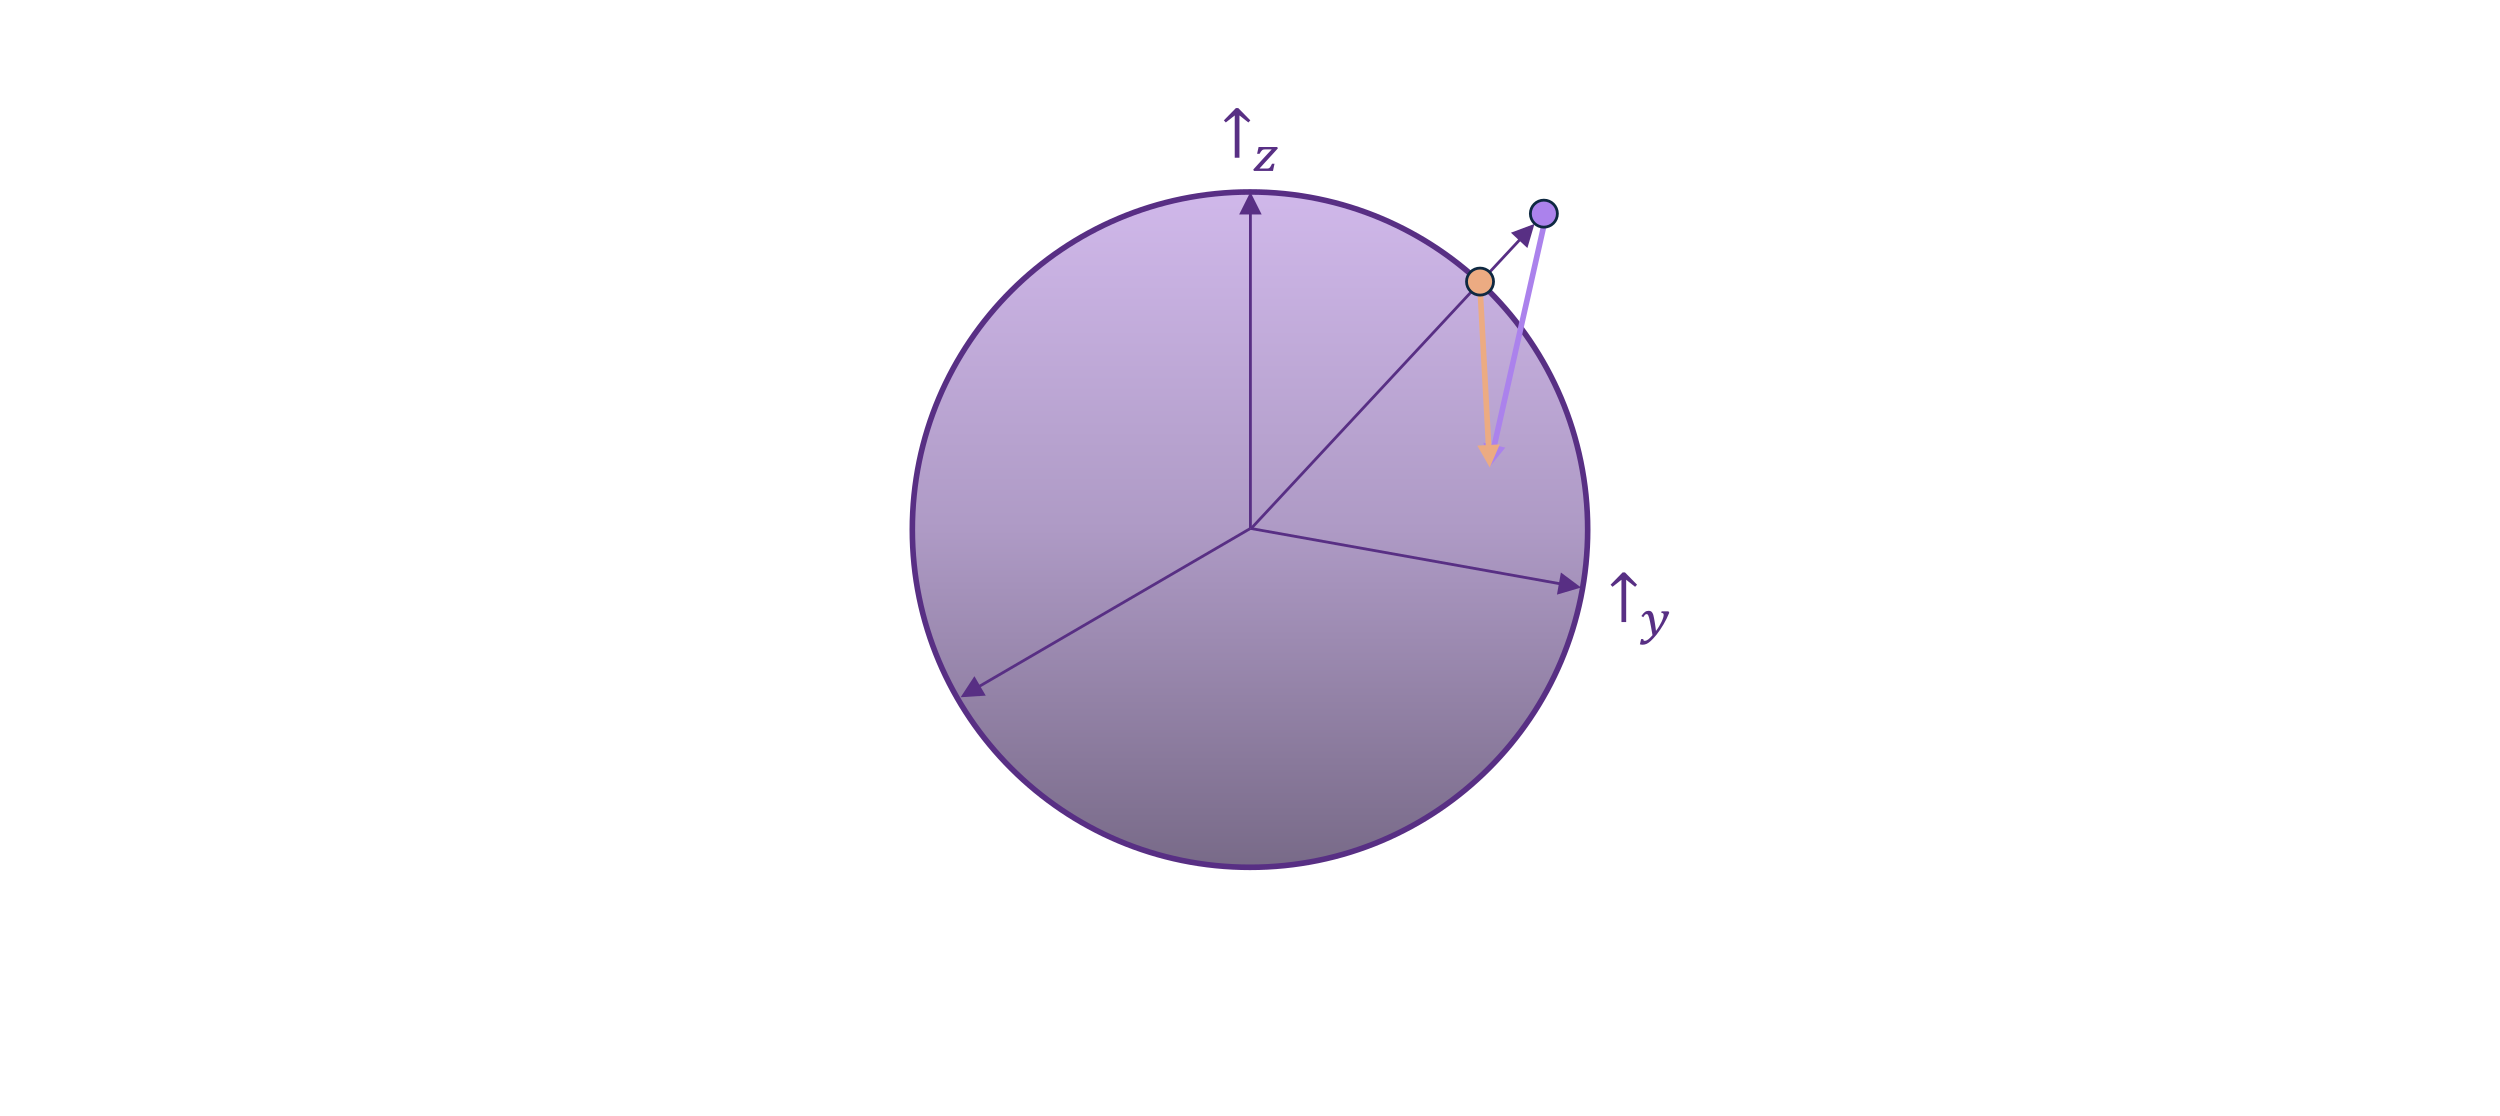
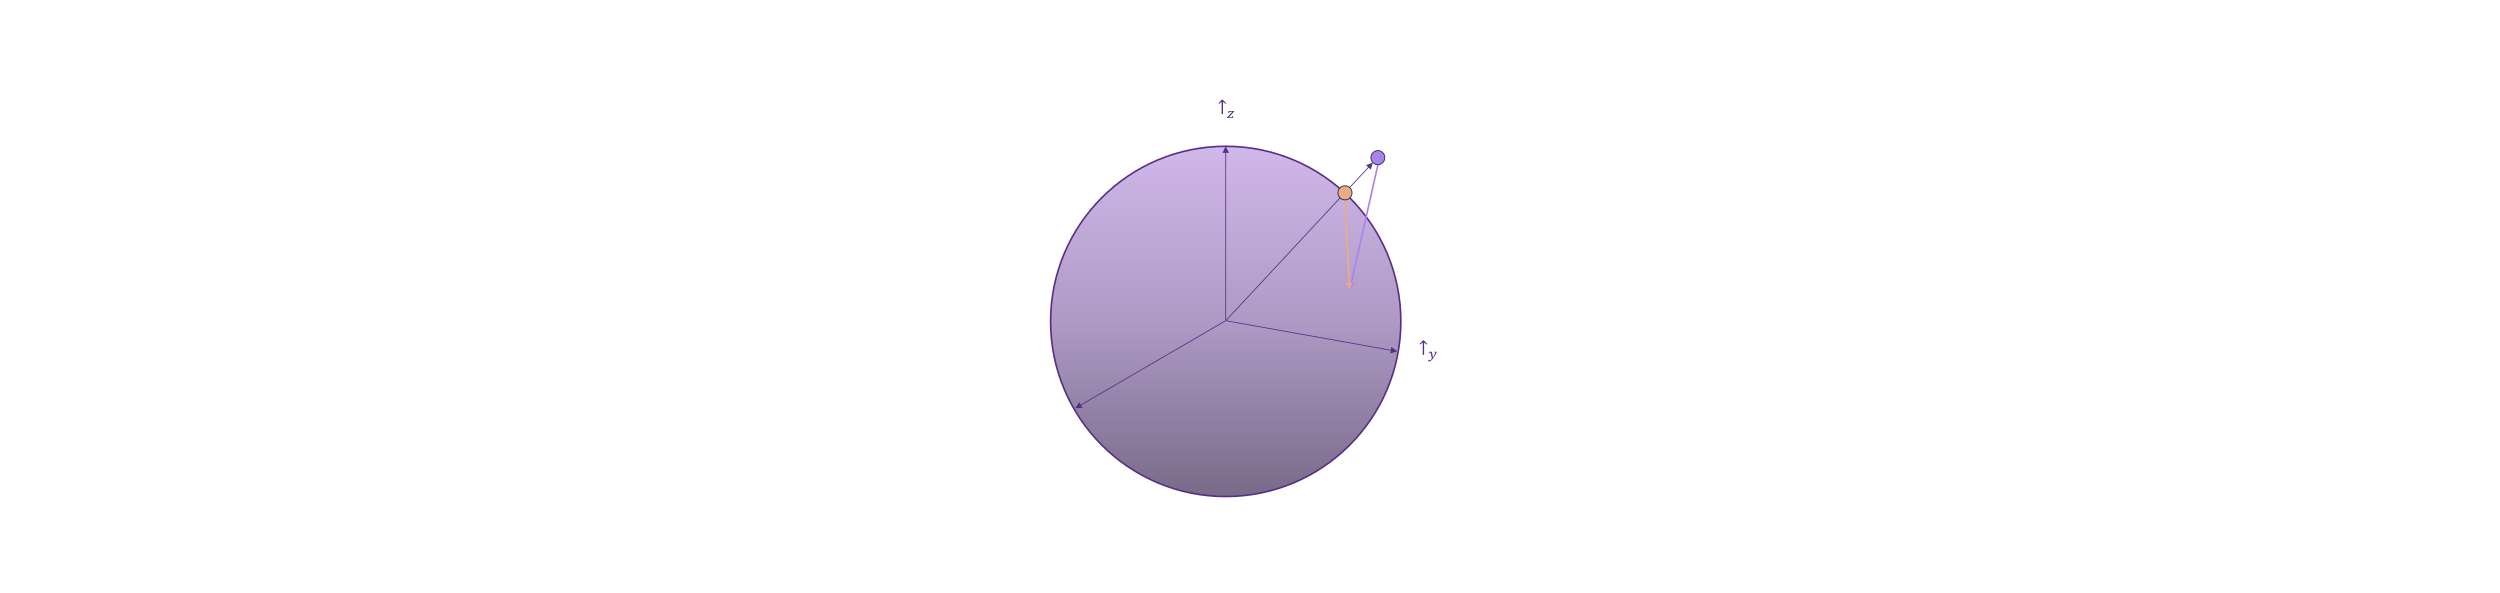
- <svg xmlns="http://www.w3.org/2000/svg" width="3054" height="1363" xml:space="preserve" overflow="hidden">
+ <svg xmlns="http://www.w3.org/2000/svg" width="10450" height="2475" xml:space="preserve" overflow="hidden">
  <defs>
-     <linearGradient x1="2151" y1="1643.5" x2="2151" y2="818.5" gradientUnits="userSpaceOnUse" spreadMethod="reflect" id="fill0">
+     <linearGradient x1="2098.5" y1="2075.5" x2="2098.5" y2="611.5" gradientUnits="userSpaceOnUse" spreadMethod="reflect" id="fill0">
      <stop offset="0" stop-color="#786A88" />
      <stop offset="0.5" stop-color="#AE9AC5" />
      <stop offset="1" stop-color="#D0B8EA" />
    </linearGradient>
  </defs>
-   <g transform="translate(-624 -584)">
-     <path d="M1738.5 1231C1738.5 1003.18 1923.18 818.5 2151 818.5 2378.82 818.5 2563.5 1003.18 2563.5 1231 2563.5 1458.82 2378.82 1643.5 2151 1643.5 1923.18 1643.5 1738.5 1458.82 1738.5 1231Z" stroke="#582F84" stroke-width="6.875" stroke-linejoin="round" stroke-miterlimit="10" fill="url(#fill0)" fill-rule="evenodd" />
-     <path d="M1.258-1.171 331.674 354.057 329.157 356.399-1.258 1.171ZM337.362 342.507 346.024 372.008 317.226 361.237Z" fill="#582F84" transform="matrix(1 -1.22465e-16 -1.22465e-16 -1 2152.5 1229.51)" />
-     <path d="M2151.8 1227.81 2533.19 1295.99 2532.59 1299.37 2151.2 1231.19ZM2530.8 1283.34 2555.45 1301.71 2525.96 1310.41Z" fill="#582F84" />
-     <path d="M0.865-1.485 335.099 193.229 333.369 196.2-0.865 1.485ZM337.195 180.526 354.035 206.25 323.352 204.288Z" fill="#582F84" transform="matrix(-1 0 0 1 2151.54 1229.5)" />
-     <path d="M2153.22 841.417 2153.22 1229.38 2149.78 1229.38 2149.78 841.417ZM2137.75 846 2151.5 818.5 2165.25 846Z" fill="#582F84" />
-     <path d="M3.353-0.756 64.359 269.969 57.652 271.48-3.353 0.756ZM73.412 263.231 66.043 293.081 46.584 269.276Z" fill="#AB82EC" transform="matrix(-1 0 0 1 2509.54 861.5)" />
-     <path d="M2435.93 944.315 2446.06 1132.01 2439.2 1132.38 2429.07 944.685ZM2456.12 1126.88 2443.87 1155.08 2428.66 1128.36Z" fill="#ECAB82" />
-     <path d="M2415.5 928C2415.5 918.887 2422.89 911.5 2432 911.5 2441.11 911.5 2448.5 918.887 2448.5 928 2448.5 937.113 2441.11 944.5 2432 944.5 2422.89 944.5 2415.5 937.113 2415.5 928Z" stroke="#0E2841" stroke-width="3.438" stroke-linejoin="round" stroke-miterlimit="10" fill="#ECAB82" fill-rule="evenodd" />
-     <path d="M2493.5 845C2493.5 835.887 2500.89 828.5 2510 828.5 2519.11 828.5 2526.5 835.887 2526.5 845 2526.5 854.113 2519.11 861.5 2510 861.5 2500.89 861.5 2493.5 854.113 2493.5 845Z" stroke="#0E2841" stroke-width="3.438" stroke-linejoin="round" stroke-miterlimit="10" fill="#AB82EC" fill-rule="evenodd" />
-     <path d="M2606.23 1283.21 2609.03 1283.21 2623.82 1298.29 2621.43 1300.84 2610.53 1292.25 2610.53 1343.88 2604.77 1343.88 2604.77 1292.25 2593.87 1300.84 2591.48 1298.29Z" fill="#582F84" fill-rule="evenodd" />
-     <text fill="#000000" fill-opacity="0" font-family="Arial,Arial_MSFontService,sans-serif" font-size="60.669" x="2591.48" y="1336.3">↑</text>
-     <path d="M2638.04 1330.17C2638.74 1330.17 2639.34 1330.24 2639.85 1330.39 2640.36 1330.53 2640.82 1330.76 2641.23 1331.08 2641.64 1331.39 2642.01 1331.79 2642.33 1332.29 2642.65 1332.79 2642.98 1333.39 2643.31 1334.09 2643.49 1334.52 2643.67 1335.14 2643.87 1335.94 2644.06 1336.74 2644.27 1337.67 2644.48 1338.72 2644.7 1339.78 2644.91 1340.94 2645.13 1342.21 2645.34 1343.48 2645.56 1344.81 2645.77 1346.19 2645.99 1347.58 2646.19 1349 2646.39 1350.46 2646.58 1351.91 2646.77 1353.34 2646.94 1354.75 2648.41 1352.83 2649.73 1350.89 2650.9 1348.93 2652.07 1346.97 2653.06 1345.11 2653.87 1343.37 2654.68 1341.62 2655.3 1340.03 2655.73 1338.59 2656.16 1337.15 2656.37 1336.01 2656.35 1335.15 2656.35 1334.29 2656.12 1333.67 2655.67 1333.3 2655.22 1332.93 2654.47 1332.72 2653.42 1332.66L2653.8 1330.78 2662.15 1330.78 2663.17 1332.48C2661.22 1337.31 2658.94 1341.96 2656.33 1346.44 2653.72 1350.92 2650.78 1355.27 2647.5 1359.49 2646.07 1361.19 2644.79 1362.66 2643.65 1363.89 2642.5 1365.12 2641.45 1366.18 2640.48 1367.07 2639.52 1367.96 2638.62 1368.68 2637.79 1369.25 2636.96 1369.82 2636.15 1370.27 2635.37 1370.61 2634.59 1370.95 2633.81 1371.2 2633.04 1371.34 2632.27 1371.49 2631.46 1371.58 2630.62 1371.62 2630.17 1371.62 2629.63 1371.57 2629 1371.48 2628.36 1371.38 2627.8 1371.25 2627.31 1371.09L2628.78 1364.68 2631.44 1364.68 2631.44 1364.85C2631.44 1366.18 2631.98 1366.85 2633.06 1366.85 2634.48 1366.85 2635.93 1366.3 2637.39 1365.19 2638.86 1364.09 2640.62 1362.33 2642.69 1359.9 2642.05 1356.19 2641.48 1352.98 2640.99 1350.28 2640.51 1347.57 2640.06 1345.27 2639.66 1343.37 2639.26 1341.46 2638.9 1339.91 2638.56 1338.72 2638.23 1337.53 2637.91 1336.6 2637.6 1335.94 2637.28 1335.27 2636.97 1334.82 2636.64 1334.58 2636.32 1334.33 2635.98 1334.21 2635.6 1334.21 2635.25 1334.21 2634.93 1334.25 2634.64 1334.34 2634.34 1334.43 2634.04 1334.61 2633.73 1334.88 2633.42 1335.16 2633.08 1335.54 2632.72 1336.04 2632.36 1336.54 2631.91 1337.19 2631.39 1337.99L2629.13 1336.52C2629.97 1335.29 2630.74 1334.27 2631.44 1333.45 2632.15 1332.63 2632.85 1331.98 2633.54 1331.5 2634.23 1331.02 2634.94 1330.68 2635.66 1330.47 2636.39 1330.27 2637.18 1330.17 2638.04 1330.17Z" fill="#582F84" fill-rule="evenodd" />
-     <text fill="#000000" fill-opacity="0" font-family="Arial,Arial_MSFontService,sans-serif" font-size="41.455" x="2627.31" y="1366.44">𝑦</text>
-     <path d="M2133.81 715.98 2136.61 715.98 2151.4 731.056 2149.01 733.609 2138.11 725.017 2138.11 776.649 2132.35 776.649 2132.35 725.017 2121.45 733.609 2119.06 731.056Z" fill="#582F84" fill-rule="evenodd" />
-     <text fill="#000000" fill-opacity="0" font-family="Arial,Arial_MSFontService,sans-serif" font-size="60.669" x="2119.06" y="769.066">↑</text>
-     <path d="M2161.49 763.548 2184.28 763.548 2184.98 765.306C2183.69 766.731 2182.47 768.089 2181.31 769.378 2180.15 770.667 2178.99 771.936 2177.85 773.186 2176.71 774.436 2175.56 775.682 2174.42 776.922 2173.28 778.162 2172.09 779.451 2170.86 780.789 2169.63 782.127 2168.34 783.533 2167 785.008 2165.65 786.482 2164.2 788.069 2162.66 789.768 2162.74 789.847 2162.8 789.895 2162.84 789.915L2170.04 789.915C2170.78 789.915 2171.43 789.91 2171.98 789.9 2172.52 789.891 2173 789.837 2173.41 789.739 2173.82 789.641 2174.2 789.48 2174.54 789.256 2174.88 789.031 2175.22 788.699 2175.55 788.26 2175.88 787.82 2176.23 787.259 2176.6 786.575 2176.98 785.891 2177.42 785.042 2177.92 784.026L2180.94 784.026 2179.07 792.845 2155.8 792.845 2155.01 791.087C2156.89 789.016 2158.84 786.868 2160.86 784.641 2162.88 782.415 2164.87 780.227 2166.83 778.079 2168.8 775.931 2170.69 773.875 2172.5 771.912 2174.32 769.949 2175.96 768.186 2177.43 766.624 2177.35 766.546 2177.29 766.497 2177.25 766.477L2169.72 766.477C2168.86 766.477 2168.13 766.546 2167.52 766.682 2166.92 766.819 2166.36 767.083 2165.85 767.474 2165.35 767.864 2164.85 768.411 2164.36 769.114 2163.87 769.817 2163.3 770.745 2162.66 771.897L2159.67 771.897Z" fill="#582F84" fill-rule="evenodd" />
-     <text fill="#000000" fill-opacity="0" font-family="Arial,Arial_MSFontService,sans-serif" font-size="29.297" x="2155.01" y="789.182">𝑧</text>
+   <g transform="translate(3025 0)">
+     <path d="M1366.5 1343.5C1366.5 939.228 1694.23 611.5 2098.5 611.5 2502.77 611.5 2830.5 939.228 2830.5 1343.5 2830.5 1747.77 2502.77 2075.5 2098.5 2075.5 1694.23 2075.5 1366.5 1747.77 1366.5 1343.5Z" stroke="#582F84" stroke-width="6.875" stroke-linejoin="round" stroke-miterlimit="10" fill="url(#fill0)" fill-rule="evenodd" />
+     <path d="M1.258-1.171 599.856 642.376 597.339 644.717-1.258 1.171ZM605.544 630.826 614.206 660.327 585.409 649.556Z" fill="#582F84" transform="matrix(1 -1.22465e-16 -1.22465e-16 -1 2099.5 1339.83)" />
+     <path d="M2098.8 1338.81 2793.27 1462.96 2792.66 1466.34 2098.2 1342.19ZM2790.87 1450.31 2815.52 1468.68 2786.03 1477.38Z" fill="#582F84" />
+     <path d="M0.865-1.485 609.491 353.08 607.76 356.05-0.865 1.485ZM611.587 340.377 628.427 366.101 597.744 364.139Z" fill="#582F84" transform="matrix(-1 0 0 1 2097.93 1340.5)" />
+     <path d="M2100.22 634.417 2100.22 1340.82 2096.78 1340.82 2096.78 634.417ZM2084.75 639 2098.5 611.5 2112.25 639Z" fill="#582F84" />
+     <path d="M3.353-0.756 115.545 497.116 108.838 498.628-3.353 0.756ZM124.598 490.379 117.23 520.229 97.771 496.424Z" fill="#AB82EC" transform="matrix(-1 0 0 1 2734.73 688.5)" />
+     <path d="M2599.93 835.315 2618.88 1186.22 2612.01 1186.59 2593.07 835.685ZM2628.93 1181.09 2616.68 1209.29 2601.47 1182.57Z" fill="#ECAB82" />
+     <path d="M2567.5 806C2567.5 789.708 2580.71 776.5 2597 776.5 2613.29 776.5 2626.5 789.708 2626.5 806 2626.5 822.293 2613.29 835.5 2597 835.5 2580.71 835.5 2567.5 822.293 2567.5 806Z" stroke="#0E2841" stroke-width="3.438" stroke-linejoin="round" stroke-miterlimit="10" fill="#ECAB82" fill-rule="evenodd" />
+     <path d="M2705.5 659C2705.5 642.708 2718.48 629.5 2734.5 629.5 2750.52 629.5 2763.5 642.708 2763.5 659 2763.5 675.292 2750.52 688.5 2734.5 688.5 2718.48 688.5 2705.5 675.292 2705.5 659Z" stroke="#0E2841" stroke-width="3.438" stroke-linejoin="round" stroke-miterlimit="10" fill="#AB82EC" fill-rule="evenodd" />
+     <path d="M2923.52 1422.57 2926.31 1422.57 2941.11 1437.64 2938.72 1440.2 2927.81 1431.6 2927.81 1483.24 2922.06 1483.24 2922.06 1431.6 2911.16 1440.2 2908.77 1437.64Z" fill="#582F84" fill-rule="evenodd" />
+     <text fill="#000000" fill-opacity="0" font-family="Arial,Arial_MSFontService,sans-serif" font-size="60.669" x="2908.77" y="1475.65">↑</text>
+     <path d="M2955.32 1469.52C2956.03 1469.52 2956.63 1469.59 2957.14 1469.74 2957.65 1469.89 2958.11 1470.12 2958.52 1470.43 2958.93 1470.74 2959.29 1471.15 2959.62 1471.64 2959.94 1472.14 2960.26 1472.74 2960.6 1473.45 2960.77 1473.87 2960.96 1474.49 2961.15 1475.29 2961.35 1476.09 2961.55 1477.02 2961.77 1478.07 2961.98 1479.13 2962.2 1480.29 2962.41 1481.56 2962.63 1482.83 2962.84 1484.16 2963.06 1485.54 2963.27 1486.93 2963.48 1488.35 2963.67 1489.81 2963.87 1491.26 2964.05 1492.69 2964.23 1494.1 2965.69 1492.19 2967.01 1490.25 2968.18 1488.28 2969.36 1486.32 2970.35 1484.47 2971.16 1482.72 2971.97 1480.97 2972.59 1479.38 2973.02 1477.94 2973.45 1476.51 2973.65 1475.36 2973.63 1474.5 2973.63 1473.64 2973.41 1473.03 2972.96 1472.65 2972.51 1472.28 2971.76 1472.07 2970.7 1472.01L2971.08 1470.13 2979.43 1470.13 2980.46 1471.83C2978.51 1476.66 2976.23 1481.31 2973.62 1485.79 2971.01 1490.28 2968.07 1494.63 2964.79 1498.85 2963.36 1500.54 2962.08 1502.01 2960.93 1503.24 2959.79 1504.47 2958.74 1505.53 2957.77 1506.42 2956.8 1507.31 2955.9 1508.04 2955.07 1508.6 2954.24 1509.17 2953.44 1509.62 2952.66 1509.96 2951.88 1510.31 2951.1 1510.55 2950.33 1510.7 2949.56 1510.84 2948.75 1510.94 2947.91 1510.97 2947.46 1510.97 2946.92 1510.93 2946.29 1510.83 2945.65 1510.73 2945.09 1510.6 2944.6 1510.45L2946.07 1504.03 2948.73 1504.03 2948.73 1504.21C2948.73 1505.54 2949.27 1506.2 2950.34 1506.2 2951.77 1506.2 2953.21 1505.65 2954.68 1504.54 2956.14 1503.44 2957.91 1501.68 2959.98 1499.26 2959.34 1495.54 2958.77 1492.34 2958.28 1489.63 2957.79 1486.93 2957.35 1484.62 2956.95 1482.72 2956.55 1480.81 2956.18 1479.27 2955.85 1478.07 2955.52 1476.88 2955.2 1475.95 2954.88 1475.29 2954.57 1474.63 2954.25 1474.17 2953.93 1473.93 2953.61 1473.68 2953.26 1473.56 2952.89 1473.56 2952.54 1473.56 2952.22 1473.61 2951.92 1473.69 2951.63 1473.78 2951.33 1473.96 2951.02 1474.24 2950.7 1474.51 2950.37 1474.9 2950.01 1475.39 2949.64 1475.89 2949.2 1476.54 2948.67 1477.34L2946.42 1475.88C2947.26 1474.65 2948.03 1473.62 2948.73 1472.8 2949.43 1471.98 2950.13 1471.33 2950.83 1470.85 2951.52 1470.37 2952.23 1470.03 2952.95 1469.83 2953.67 1469.62 2954.46 1469.52 2955.32 1469.52Z" fill="#582F84" fill-rule="evenodd" />
+     <text fill="#000000" fill-opacity="0" font-family="Arial,Arial_MSFontService,sans-serif" font-size="41.455" x="2944.6" y="1505.79">𝑦</text>
+     <path d="M2082.84 416.487 2085.64 416.487 2100.43 431.563 2098.04 434.116 2087.14 425.524 2087.14 477.156 2081.39 477.156 2081.39 425.524 2070.48 434.116 2068.09 431.563Z" fill="#582F84" fill-rule="evenodd" />
+     <text fill="#000000" fill-opacity="0" font-family="Arial,Arial_MSFontService,sans-serif" font-size="60.669" x="2068.09" y="469.573">↑</text>
+     <path d="M2110.52 464.055 2133.31 464.055 2134.01 465.813C2132.73 467.238 2131.5 468.596 2130.34 469.885 2129.18 471.174 2128.02 472.443 2126.88 473.693 2125.74 474.943 2124.6 476.189 2123.45 477.429 2122.31 478.669 2121.12 479.958 2119.89 481.296 2118.66 482.634 2117.37 484.04 2116.03 485.515 2114.68 486.989 2113.23 488.576 2111.69 490.275 2111.77 490.354 2111.83 490.402 2111.87 490.422L2119.07 490.422C2119.82 490.422 2120.46 490.417 2121.01 490.407 2121.55 490.397 2122.03 490.344 2122.44 490.246 2122.85 490.148 2123.23 489.987 2123.57 489.763 2123.91 489.538 2124.25 489.206 2124.58 488.767 2124.91 488.327 2125.26 487.766 2125.64 487.082 2126.01 486.398 2126.45 485.549 2126.95 484.533L2129.97 484.533 2128.1 493.352 2104.84 493.352 2104.04 491.594C2105.92 489.523 2107.87 487.375 2109.89 485.148 2111.91 482.922 2113.9 480.734 2115.87 478.586 2117.83 476.438 2119.72 474.382 2121.53 472.419 2123.35 470.456 2124.99 468.693 2126.46 467.131 2126.38 467.053 2126.32 467.004 2126.28 466.984L2118.75 466.984C2117.89 466.984 2117.16 467.053 2116.55 467.189 2115.95 467.326 2115.39 467.59 2114.88 467.98 2114.38 468.371 2113.88 468.918 2113.39 469.621 2112.9 470.324 2112.34 471.252 2111.69 472.404L2108.7 472.404Z" fill="#582F84" fill-rule="evenodd" />
+     <text fill="#000000" fill-opacity="0" font-family="Arial,Arial_MSFontService,sans-serif" font-size="29.297" x="2104.04" y="489.689">𝑧</text>
  </g>
</svg>
